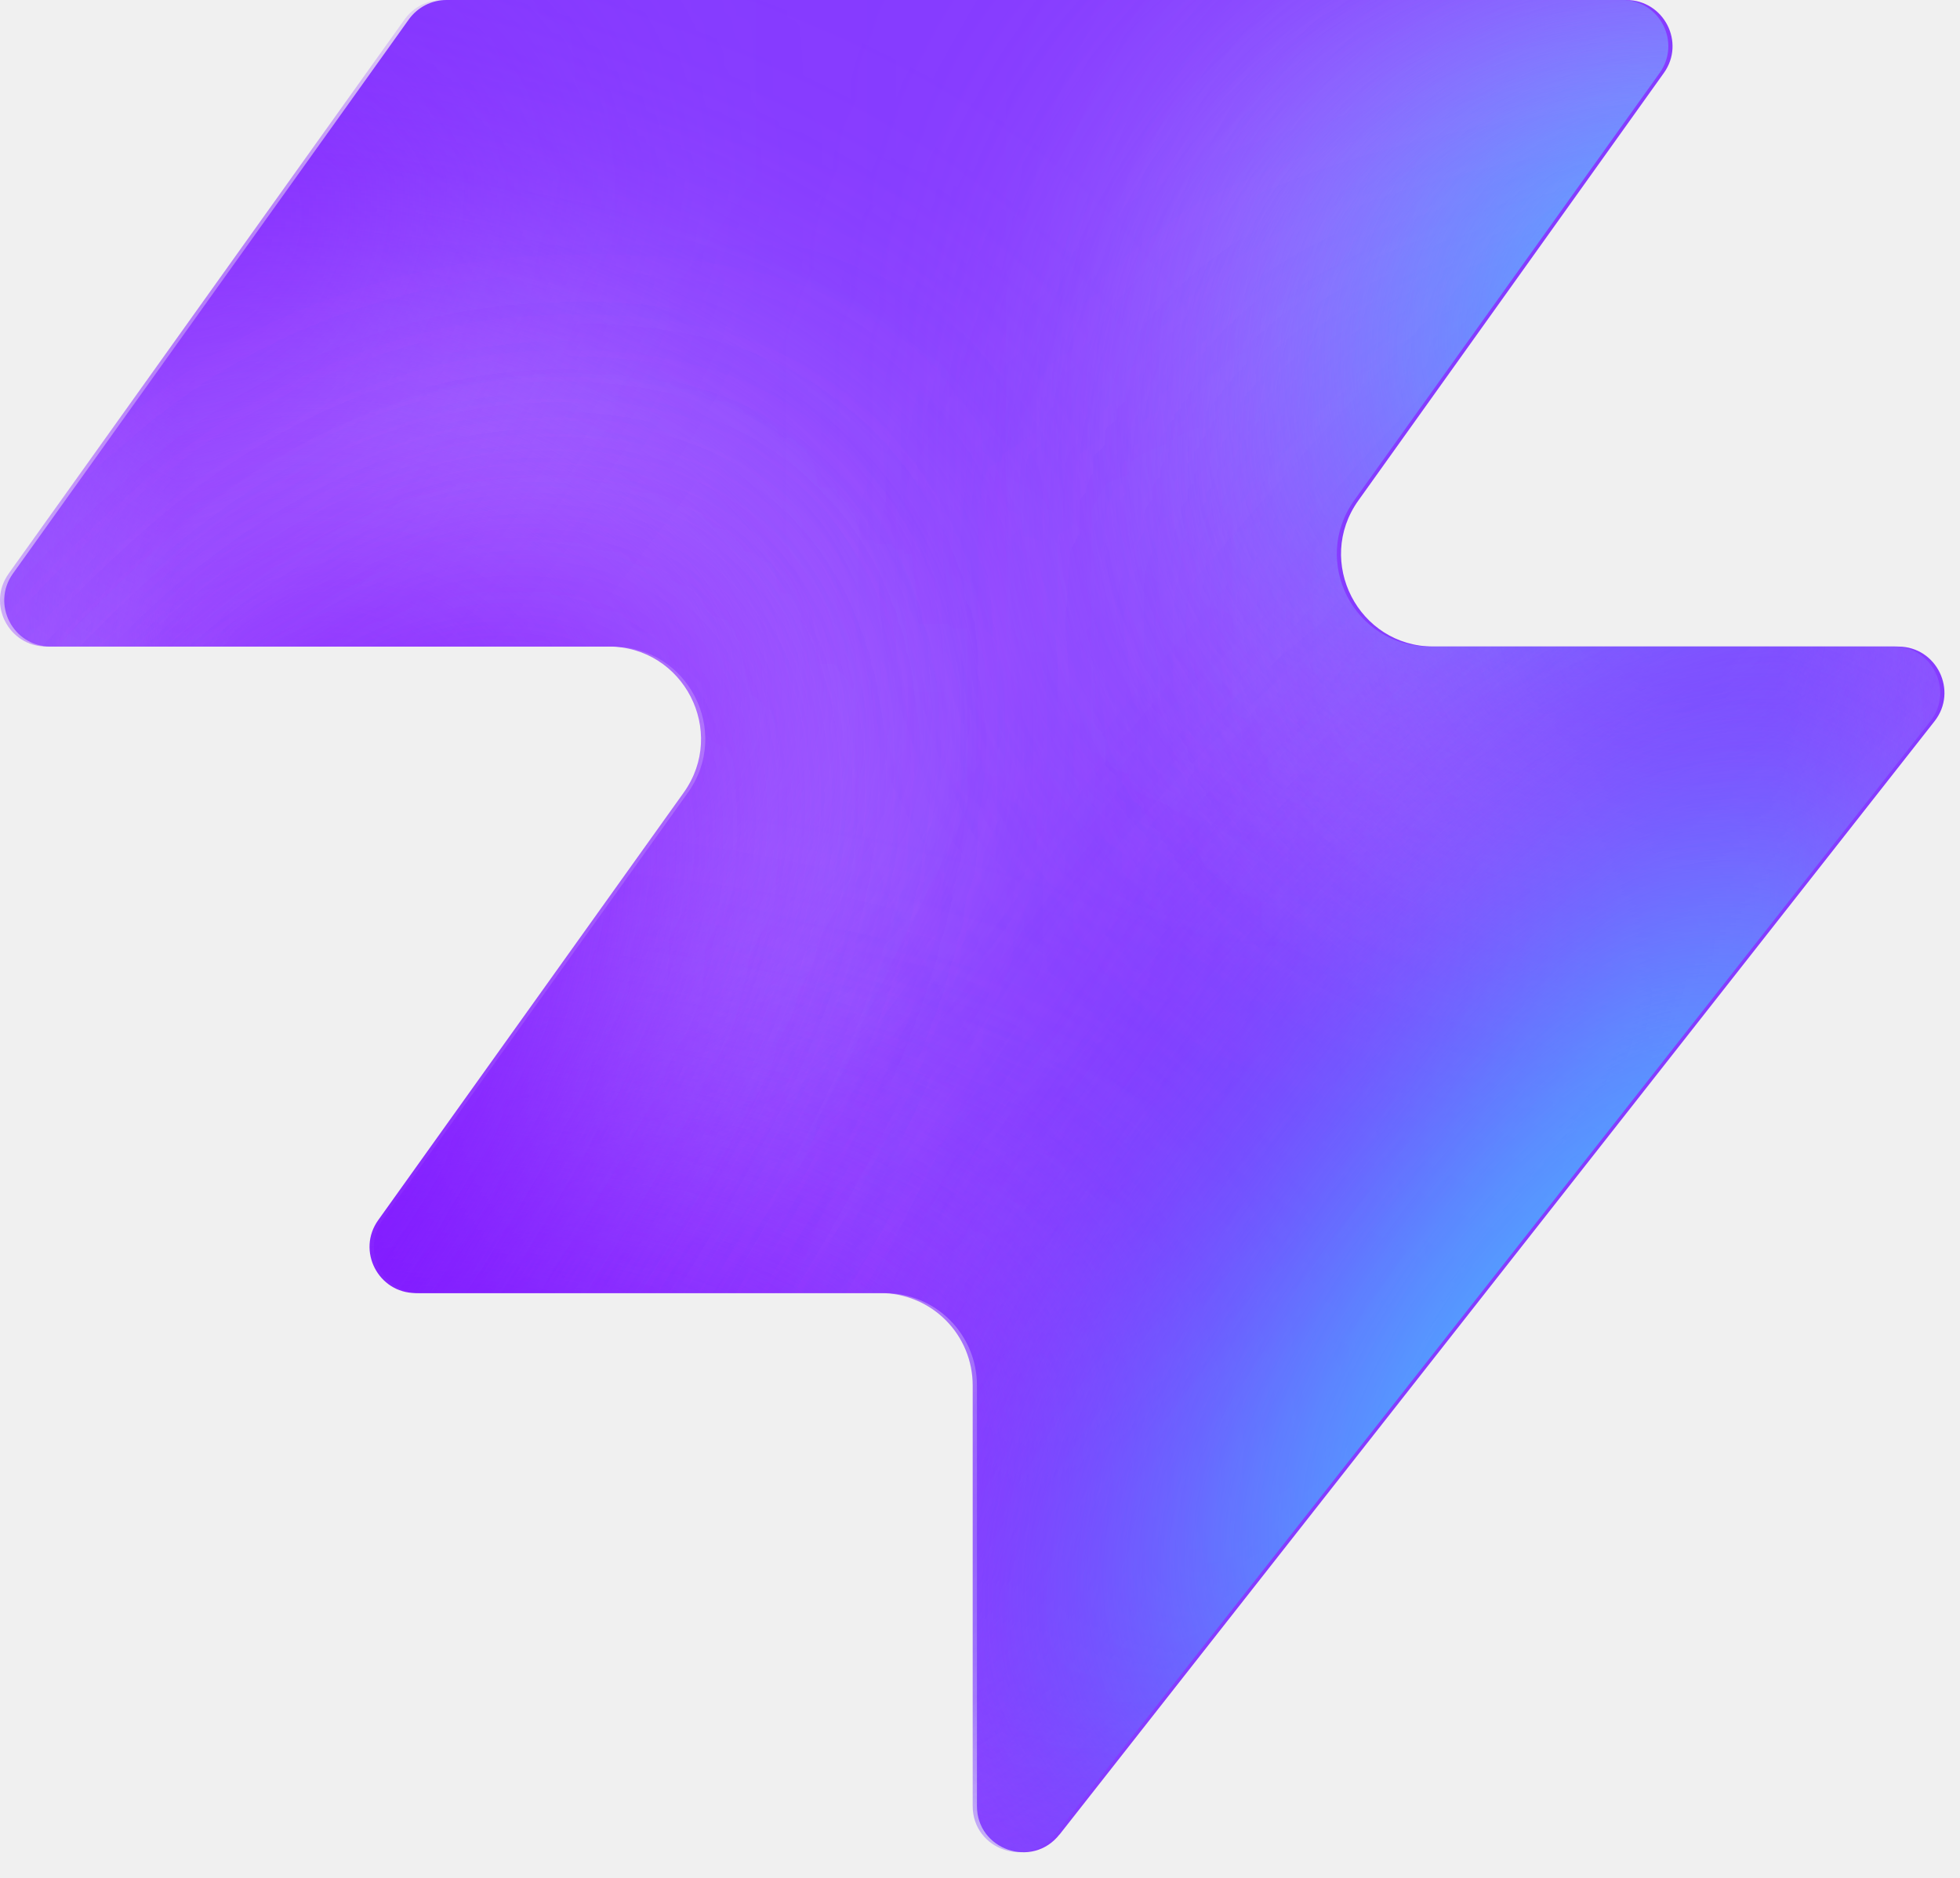
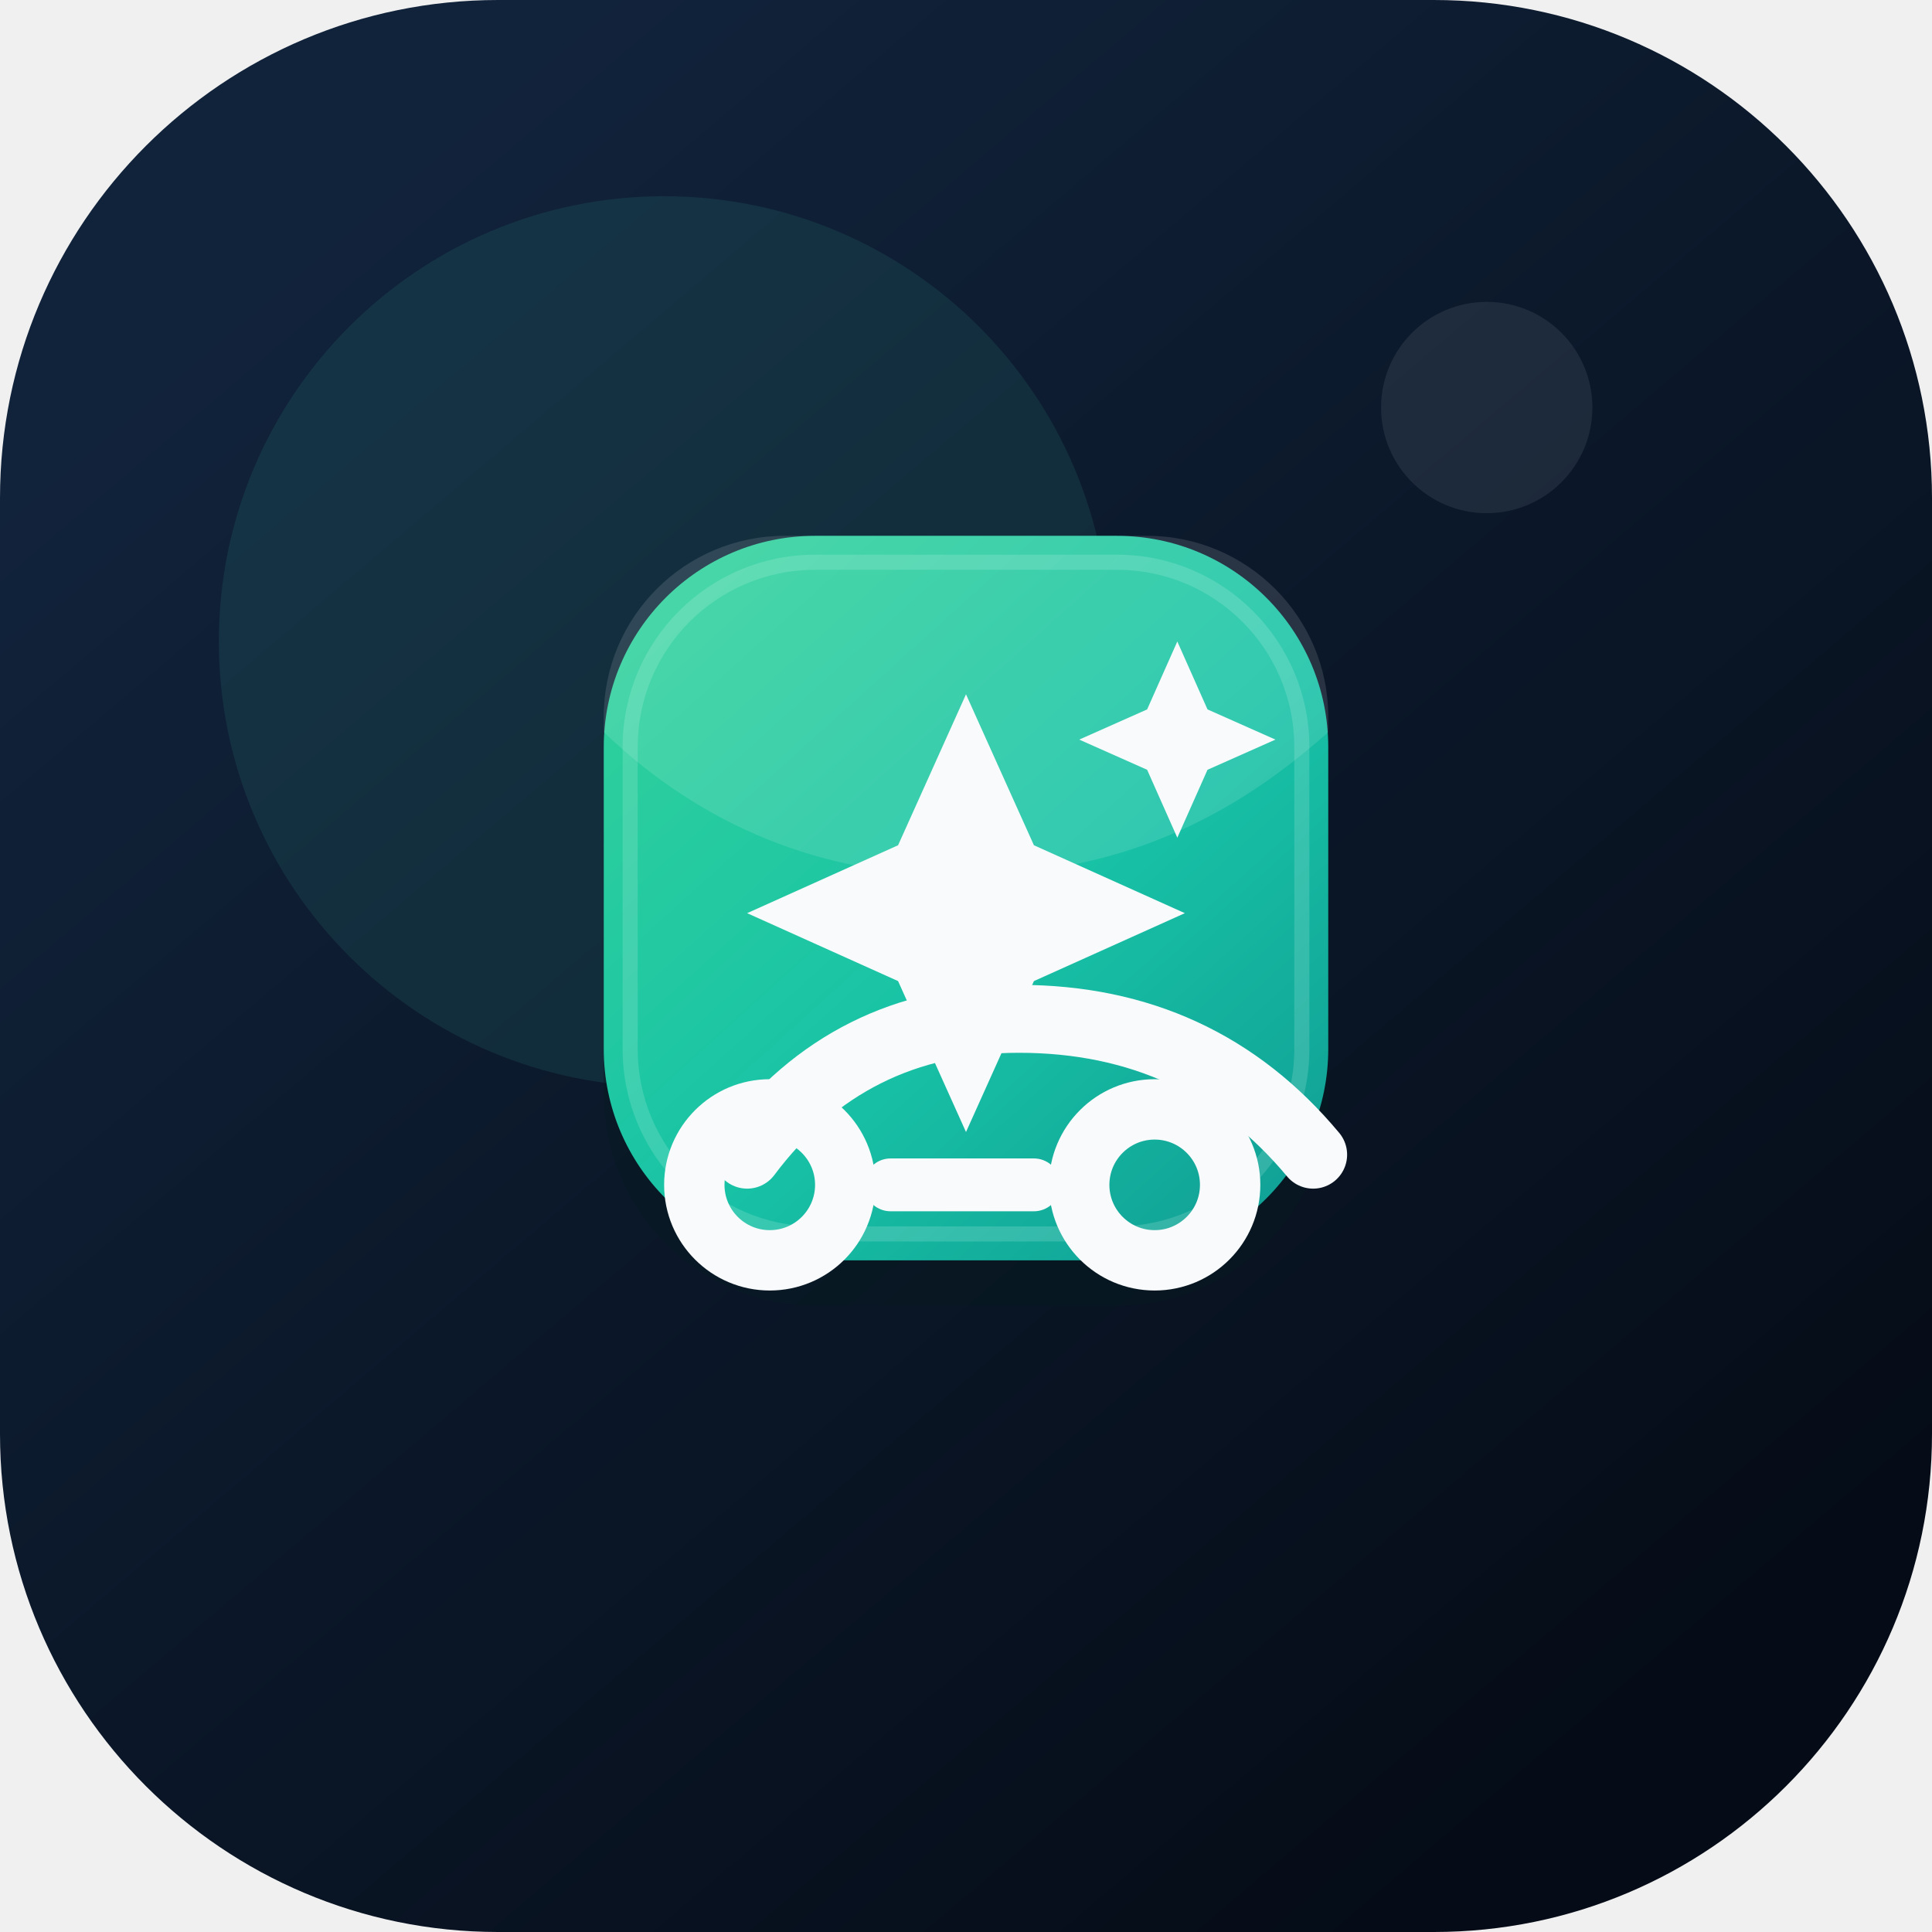
- <svg xmlns="http://www.w3.org/2000/svg" width="48" height="46" fill="none" viewBox="0 0 48 46">
-   <path fill="#863bff" d="M25.946 44.938c-.664.845-2.021.375-2.021-.698V33.937a2.26 2.26 0 0 0-2.262-2.262H10.287c-.92 0-1.456-1.04-.92-1.788l7.48-10.471c1.07-1.497 0-3.578-1.842-3.578H1.237c-.92 0-1.456-1.04-.92-1.788L10.013.474c.214-.297.556-.474.92-.474h28.894c.92 0 1.456 1.04.92 1.788l-7.48 10.471c-1.07 1.498 0 3.579 1.842 3.579h11.377c.943 0 1.473 1.088.89 1.83L25.947 44.94z" style="fill:#863bff;fill:color(display-p3 .525 .23 1);fill-opacity:1" />
-   <mask id="a" width="48" height="46" x="0" y="0" maskUnits="userSpaceOnUse" style="mask-type:alpha">
-     <path fill="#000" d="M25.842 44.938c-.664.844-2.021.375-2.021-.698V33.937a2.26 2.26 0 0 0-2.262-2.262H10.183c-.92 0-1.456-1.04-.92-1.788l7.48-10.471c1.07-1.498 0-3.579-1.842-3.579H1.133c-.92 0-1.456-1.04-.92-1.787L9.91.473c.214-.297.556-.474.92-.474h28.894c.92 0 1.456 1.04.92 1.788l-7.48 10.471c-1.07 1.498 0 3.578 1.842 3.578h11.377c.943 0 1.473 1.088.89 1.832L25.843 44.94z" style="fill:#000;fill-opacity:1" />
-   </mask>
-   <g mask="url(#a)">
-     <g filter="url(#b)">
-       <ellipse cx="5.508" cy="14.704" fill="#ede6ff" rx="5.508" ry="14.704" style="fill:#ede6ff;fill:color(display-p3 .927 .903 1);fill-opacity:1" transform="matrix(.00324 1 1 -.00324 -4.47 31.516)" />
-     </g>
-     <g filter="url(#c)">
-       <ellipse cx="10.399" cy="29.851" fill="#ede6ff" rx="10.399" ry="29.851" style="fill:#ede6ff;fill:color(display-p3 .927 .903 1);fill-opacity:1" transform="matrix(.00324 1 1 -.00324 -39.328 7.883)" />
-     </g>
-     <g filter="url(#d)">
-       <ellipse cx="5.508" cy="30.487" fill="#7e14ff" rx="5.508" ry="30.487" style="fill:#7e14ff;fill:color(display-p3 .492 .077 1);fill-opacity:1" transform="rotate(89.814 -25.913 -14.639)scale(1 -1)" />
-     </g>
-     <g filter="url(#e)">
-       <ellipse cx="5.508" cy="30.599" fill="#7e14ff" rx="5.508" ry="30.599" style="fill:#7e14ff;fill:color(display-p3 .492 .077 1);fill-opacity:1" transform="rotate(89.814 -32.644 -3.334)scale(1 -1)" />
-     </g>
-     <g filter="url(#f)">
-       <ellipse cx="5.508" cy="30.599" fill="#7e14ff" rx="5.508" ry="30.599" style="fill:#7e14ff;fill:color(display-p3 .492 .077 1);fill-opacity:1" transform="matrix(.00324 1 1 -.00324 -34.34 30.47)" />
-     </g>
-     <g filter="url(#g)">
-       <ellipse cx="14.072" cy="22.078" fill="#ede6ff" rx="14.072" ry="22.078" style="fill:#ede6ff;fill:color(display-p3 .927 .903 1);fill-opacity:1" transform="rotate(93.35 24.506 48.493)scale(-1 1)" />
-     </g>
-     <g filter="url(#h)">
-       <ellipse cx="3.47" cy="21.501" fill="#7e14ff" rx="3.47" ry="21.501" style="fill:#7e14ff;fill:color(display-p3 .492 .077 1);fill-opacity:1" transform="rotate(89.009 28.708 47.59)scale(-1 1)" />
-     </g>
-     <g filter="url(#i)">
-       <ellipse cx="3.47" cy="21.501" fill="#7e14ff" rx="3.47" ry="21.501" style="fill:#7e14ff;fill:color(display-p3 .492 .077 1);fill-opacity:1" transform="rotate(89.009 28.708 47.59)scale(-1 1)" />
-     </g>
-     <g filter="url(#j)">
-       <ellipse cx=".387" cy="8.972" fill="#7e14ff" rx="4.407" ry="29.108" style="fill:#7e14ff;fill:color(display-p3 .492 .077 1);fill-opacity:1" transform="rotate(39.51 .387 8.972)" />
-     </g>
-     <g filter="url(#k)">
-       <ellipse cx="47.523" cy="-6.092" fill="#7e14ff" rx="4.407" ry="29.108" style="fill:#7e14ff;fill:color(display-p3 .492 .077 1);fill-opacity:1" transform="rotate(37.892 47.523 -6.092)" />
-     </g>
-     <g filter="url(#l)">
-       <ellipse cx="41.412" cy="6.333" fill="#47bfff" rx="5.971" ry="9.665" style="fill:#47bfff;fill:color(display-p3 .28 .748 1);fill-opacity:1" transform="rotate(37.892 41.412 6.333)" />
-     </g>
-     <g filter="url(#m)">
-       <ellipse cx="-1.879" cy="38.332" fill="#7e14ff" rx="4.407" ry="29.108" style="fill:#7e14ff;fill:color(display-p3 .492 .077 1);fill-opacity:1" transform="rotate(37.892 -1.88 38.332)" />
-     </g>
-     <g filter="url(#n)">
-       <ellipse cx="-1.879" cy="38.332" fill="#7e14ff" rx="4.407" ry="29.108" style="fill:#7e14ff;fill:color(display-p3 .492 .077 1);fill-opacity:1" transform="rotate(37.892 -1.88 38.332)" />
-     </g>
-     <g filter="url(#o)">
-       <ellipse cx="35.651" cy="29.907" fill="#7e14ff" rx="4.407" ry="29.108" style="fill:#7e14ff;fill:color(display-p3 .492 .077 1);fill-opacity:1" transform="rotate(37.892 35.651 29.907)" />
-     </g>
-     <g filter="url(#p)">
-       <ellipse cx="38.418" cy="32.4" fill="#47bfff" rx="5.971" ry="15.297" style="fill:#47bfff;fill:color(display-p3 .28 .748 1);fill-opacity:1" transform="rotate(37.892 38.418 32.4)" />
-     </g>
-   </g>
+ <svg xmlns="http://www.w3.org/2000/svg" width="64" height="64" viewBox="0 0 512 512" fill="none">
  <defs>
-     <filter id="b" width="60.045" height="41.654" x="-19.77" y="16.149" color-interpolation-filters="sRGB" filterUnits="userSpaceOnUse">
-       <feFlood flood-opacity="0" result="BackgroundImageFix" />
-       <feBlend in="SourceGraphic" in2="BackgroundImageFix" result="shape" />
-       <feGaussianBlur result="effect1_foregroundBlur_2002_17158" stdDeviation="7.659" />
-     </filter>
-     <filter id="c" width="90.34" height="51.437" x="-54.613" y="-7.533" color-interpolation-filters="sRGB" filterUnits="userSpaceOnUse">
-       <feFlood flood-opacity="0" result="BackgroundImageFix" />
-       <feBlend in="SourceGraphic" in2="BackgroundImageFix" result="shape" />
-       <feGaussianBlur result="effect1_foregroundBlur_2002_17158" stdDeviation="7.659" />
-     </filter>
-     <filter id="d" width="79.355" height="29.4" x="-49.64" y="2.03" color-interpolation-filters="sRGB" filterUnits="userSpaceOnUse">
-       <feFlood flood-opacity="0" result="BackgroundImageFix" />
-       <feBlend in="SourceGraphic" in2="BackgroundImageFix" result="shape" />
-       <feGaussianBlur result="effect1_foregroundBlur_2002_17158" stdDeviation="4.596" />
-     </filter>
-     <filter id="e" width="79.579" height="29.4" x="-45.045" y="20.029" color-interpolation-filters="sRGB" filterUnits="userSpaceOnUse">
-       <feFlood flood-opacity="0" result="BackgroundImageFix" />
-       <feBlend in="SourceGraphic" in2="BackgroundImageFix" result="shape" />
-       <feGaussianBlur result="effect1_foregroundBlur_2002_17158" stdDeviation="4.596" />
-     </filter>
-     <filter id="f" width="79.579" height="29.4" x="-43.513" y="21.178" color-interpolation-filters="sRGB" filterUnits="userSpaceOnUse">
-       <feFlood flood-opacity="0" result="BackgroundImageFix" />
-       <feBlend in="SourceGraphic" in2="BackgroundImageFix" result="shape" />
-       <feGaussianBlur result="effect1_foregroundBlur_2002_17158" stdDeviation="4.596" />
-     </filter>
-     <filter id="g" width="74.749" height="58.852" x="15.756" y="-17.901" color-interpolation-filters="sRGB" filterUnits="userSpaceOnUse">
-       <feFlood flood-opacity="0" result="BackgroundImageFix" />
-       <feBlend in="SourceGraphic" in2="BackgroundImageFix" result="shape" />
-       <feGaussianBlur result="effect1_foregroundBlur_2002_17158" stdDeviation="7.659" />
-     </filter>
-     <filter id="h" width="61.377" height="25.362" x="23.548" y="2.284" color-interpolation-filters="sRGB" filterUnits="userSpaceOnUse">
-       <feFlood flood-opacity="0" result="BackgroundImageFix" />
-       <feBlend in="SourceGraphic" in2="BackgroundImageFix" result="shape" />
-       <feGaussianBlur result="effect1_foregroundBlur_2002_17158" stdDeviation="4.596" />
-     </filter>
-     <filter id="i" width="61.377" height="25.362" x="23.548" y="2.284" color-interpolation-filters="sRGB" filterUnits="userSpaceOnUse">
-       <feFlood flood-opacity="0" result="BackgroundImageFix" />
-       <feBlend in="SourceGraphic" in2="BackgroundImageFix" result="shape" />
-       <feGaussianBlur result="effect1_foregroundBlur_2002_17158" stdDeviation="4.596" />
-     </filter>
-     <filter id="j" width="56.045" height="63.649" x="-27.636" y="-22.853" color-interpolation-filters="sRGB" filterUnits="userSpaceOnUse">
-       <feFlood flood-opacity="0" result="BackgroundImageFix" />
-       <feBlend in="SourceGraphic" in2="BackgroundImageFix" result="shape" />
-       <feGaussianBlur result="effect1_foregroundBlur_2002_17158" stdDeviation="4.596" />
-     </filter>
-     <filter id="k" width="54.814" height="64.646" x="20.116" y="-38.415" color-interpolation-filters="sRGB" filterUnits="userSpaceOnUse">
-       <feFlood flood-opacity="0" result="BackgroundImageFix" />
-       <feBlend in="SourceGraphic" in2="BackgroundImageFix" result="shape" />
-       <feGaussianBlur result="effect1_foregroundBlur_2002_17158" stdDeviation="4.596" />
-     </filter>
-     <filter id="l" width="33.541" height="35.313" x="24.641" y="-11.323" color-interpolation-filters="sRGB" filterUnits="userSpaceOnUse">
-       <feFlood flood-opacity="0" result="BackgroundImageFix" />
-       <feBlend in="SourceGraphic" in2="BackgroundImageFix" result="shape" />
-       <feGaussianBlur result="effect1_foregroundBlur_2002_17158" stdDeviation="4.596" />
-     </filter>
-     <filter id="m" width="54.814" height="64.646" x="-29.286" y="6.009" color-interpolation-filters="sRGB" filterUnits="userSpaceOnUse">
-       <feFlood flood-opacity="0" result="BackgroundImageFix" />
-       <feBlend in="SourceGraphic" in2="BackgroundImageFix" result="shape" />
-       <feGaussianBlur result="effect1_foregroundBlur_2002_17158" stdDeviation="4.596" />
-     </filter>
-     <filter id="n" width="54.814" height="64.646" x="-29.286" y="6.009" color-interpolation-filters="sRGB" filterUnits="userSpaceOnUse">
-       <feFlood flood-opacity="0" result="BackgroundImageFix" />
-       <feBlend in="SourceGraphic" in2="BackgroundImageFix" result="shape" />
-       <feGaussianBlur result="effect1_foregroundBlur_2002_17158" stdDeviation="4.596" />
-     </filter>
-     <filter id="o" width="54.814" height="64.646" x="8.244" y="-2.416" color-interpolation-filters="sRGB" filterUnits="userSpaceOnUse">
-       <feFlood flood-opacity="0" result="BackgroundImageFix" />
-       <feBlend in="SourceGraphic" in2="BackgroundImageFix" result="shape" />
-       <feGaussianBlur result="effect1_foregroundBlur_2002_17158" stdDeviation="4.596" />
-     </filter>
-     <filter id="p" width="39.409" height="43.623" x="18.713" y="10.588" color-interpolation-filters="sRGB" filterUnits="userSpaceOnUse">
-       <feFlood flood-opacity="0" result="BackgroundImageFix" />
-       <feBlend in="SourceGraphic" in2="BackgroundImageFix" result="shape" />
-       <feGaussianBlur result="effect1_foregroundBlur_2002_17158" stdDeviation="4.596" />
-     </filter>
+     <linearGradient id="bg" x1="86" y1="52" x2="432" y2="460" gradientUnits="userSpaceOnUse">
+       <stop stop-color="#11233B" />
+       <stop offset="1" stop-color="#050C17" />
+     </linearGradient>
+     <linearGradient id="tile" x1="164" y1="134" x2="348" y2="338" gradientUnits="userSpaceOnUse">
+       <stop stop-color="#34D399" />
+       <stop offset=".55" stop-color="#18C3A6" />
+       <stop offset="1" stop-color="#0F9B93" />
+     </linearGradient>
  </defs>
+   <rect width="512" height="512" rx="132" fill="url(#bg)" />
+   <circle cx="176" cy="170" r="118" fill="#44D3B4" fill-opacity=".10" />
+   <circle cx="394" cy="108" r="28" fill="#F8FAFC" fill-opacity=".08" />
+   <rect x="160" y="154" width="192" height="192" rx="56" fill="#071B20" fill-opacity=".42" />
+   <rect x="160" y="142" width="192" height="192" rx="56" fill="url(#tile)" />
+   <path fill="#fff" fill-opacity=".12" d="M160 194c26 25 58 38 94 38 38 0 69-12 98-38v-4c0-26.51-21.49-48-48-48h-96c-26.51 0-48 21.49-48 48z" />
+   <rect x="167" y="149" width="178" height="178" rx="49" stroke="#ECFDF5" stroke-opacity=".16" stroke-width="4" />
+   <path fill="#F8FAFC" d="M256 184l18 40 40 18-40 18-18 40-18-40-40-18 40-18 18-40Z" />
+   <path fill="#F8FAFC" d="M312 170l8 18 18 8-18 8-8 18-8-18-18-8 18-8 8-18Z" />
+   <path d="M198 306c18-24 42-36 72-36 32 0 58 12 78 36" stroke="#F8FAFC" stroke-linecap="round" stroke-width="18" />
+   <circle cx="204" cy="314" r="20" stroke="#F8FAFC" stroke-width="16" />
+   <circle cx="306" cy="314" r="20" stroke="#F8FAFC" stroke-width="16" />
+   <path d="M236 314h38" stroke="#F8FAFC" stroke-linecap="round" stroke-width="14" />
</svg>
